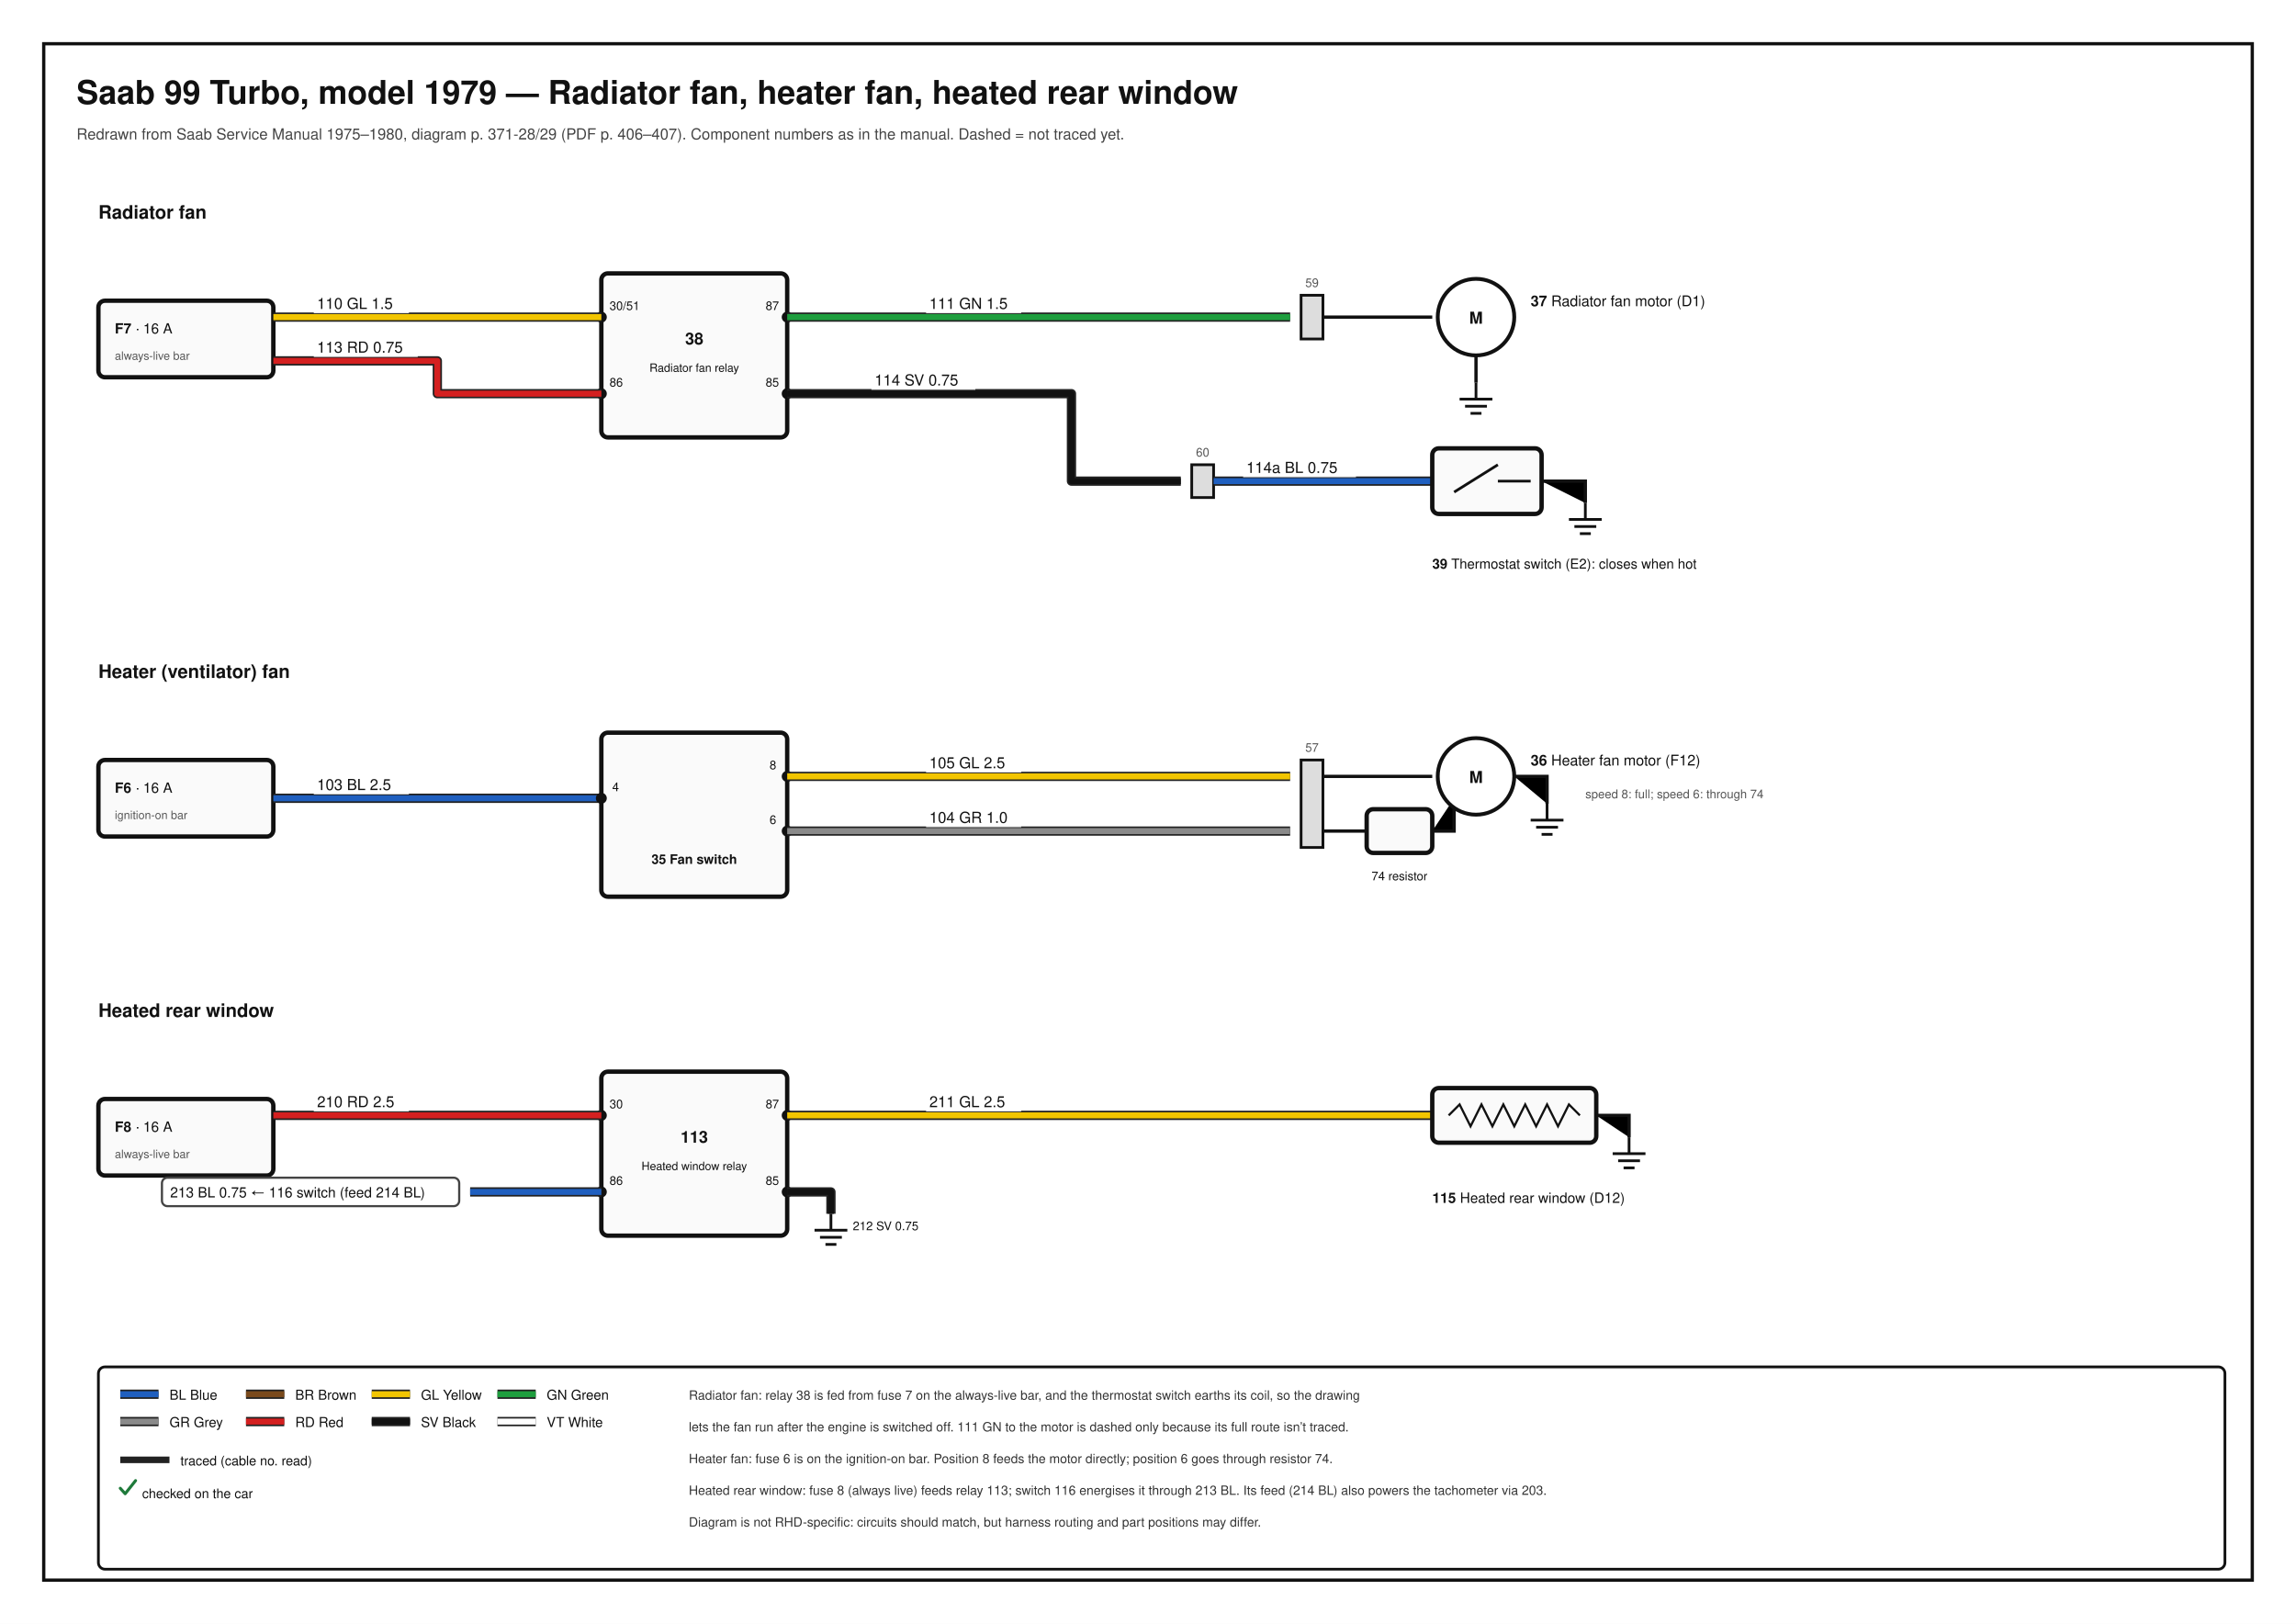
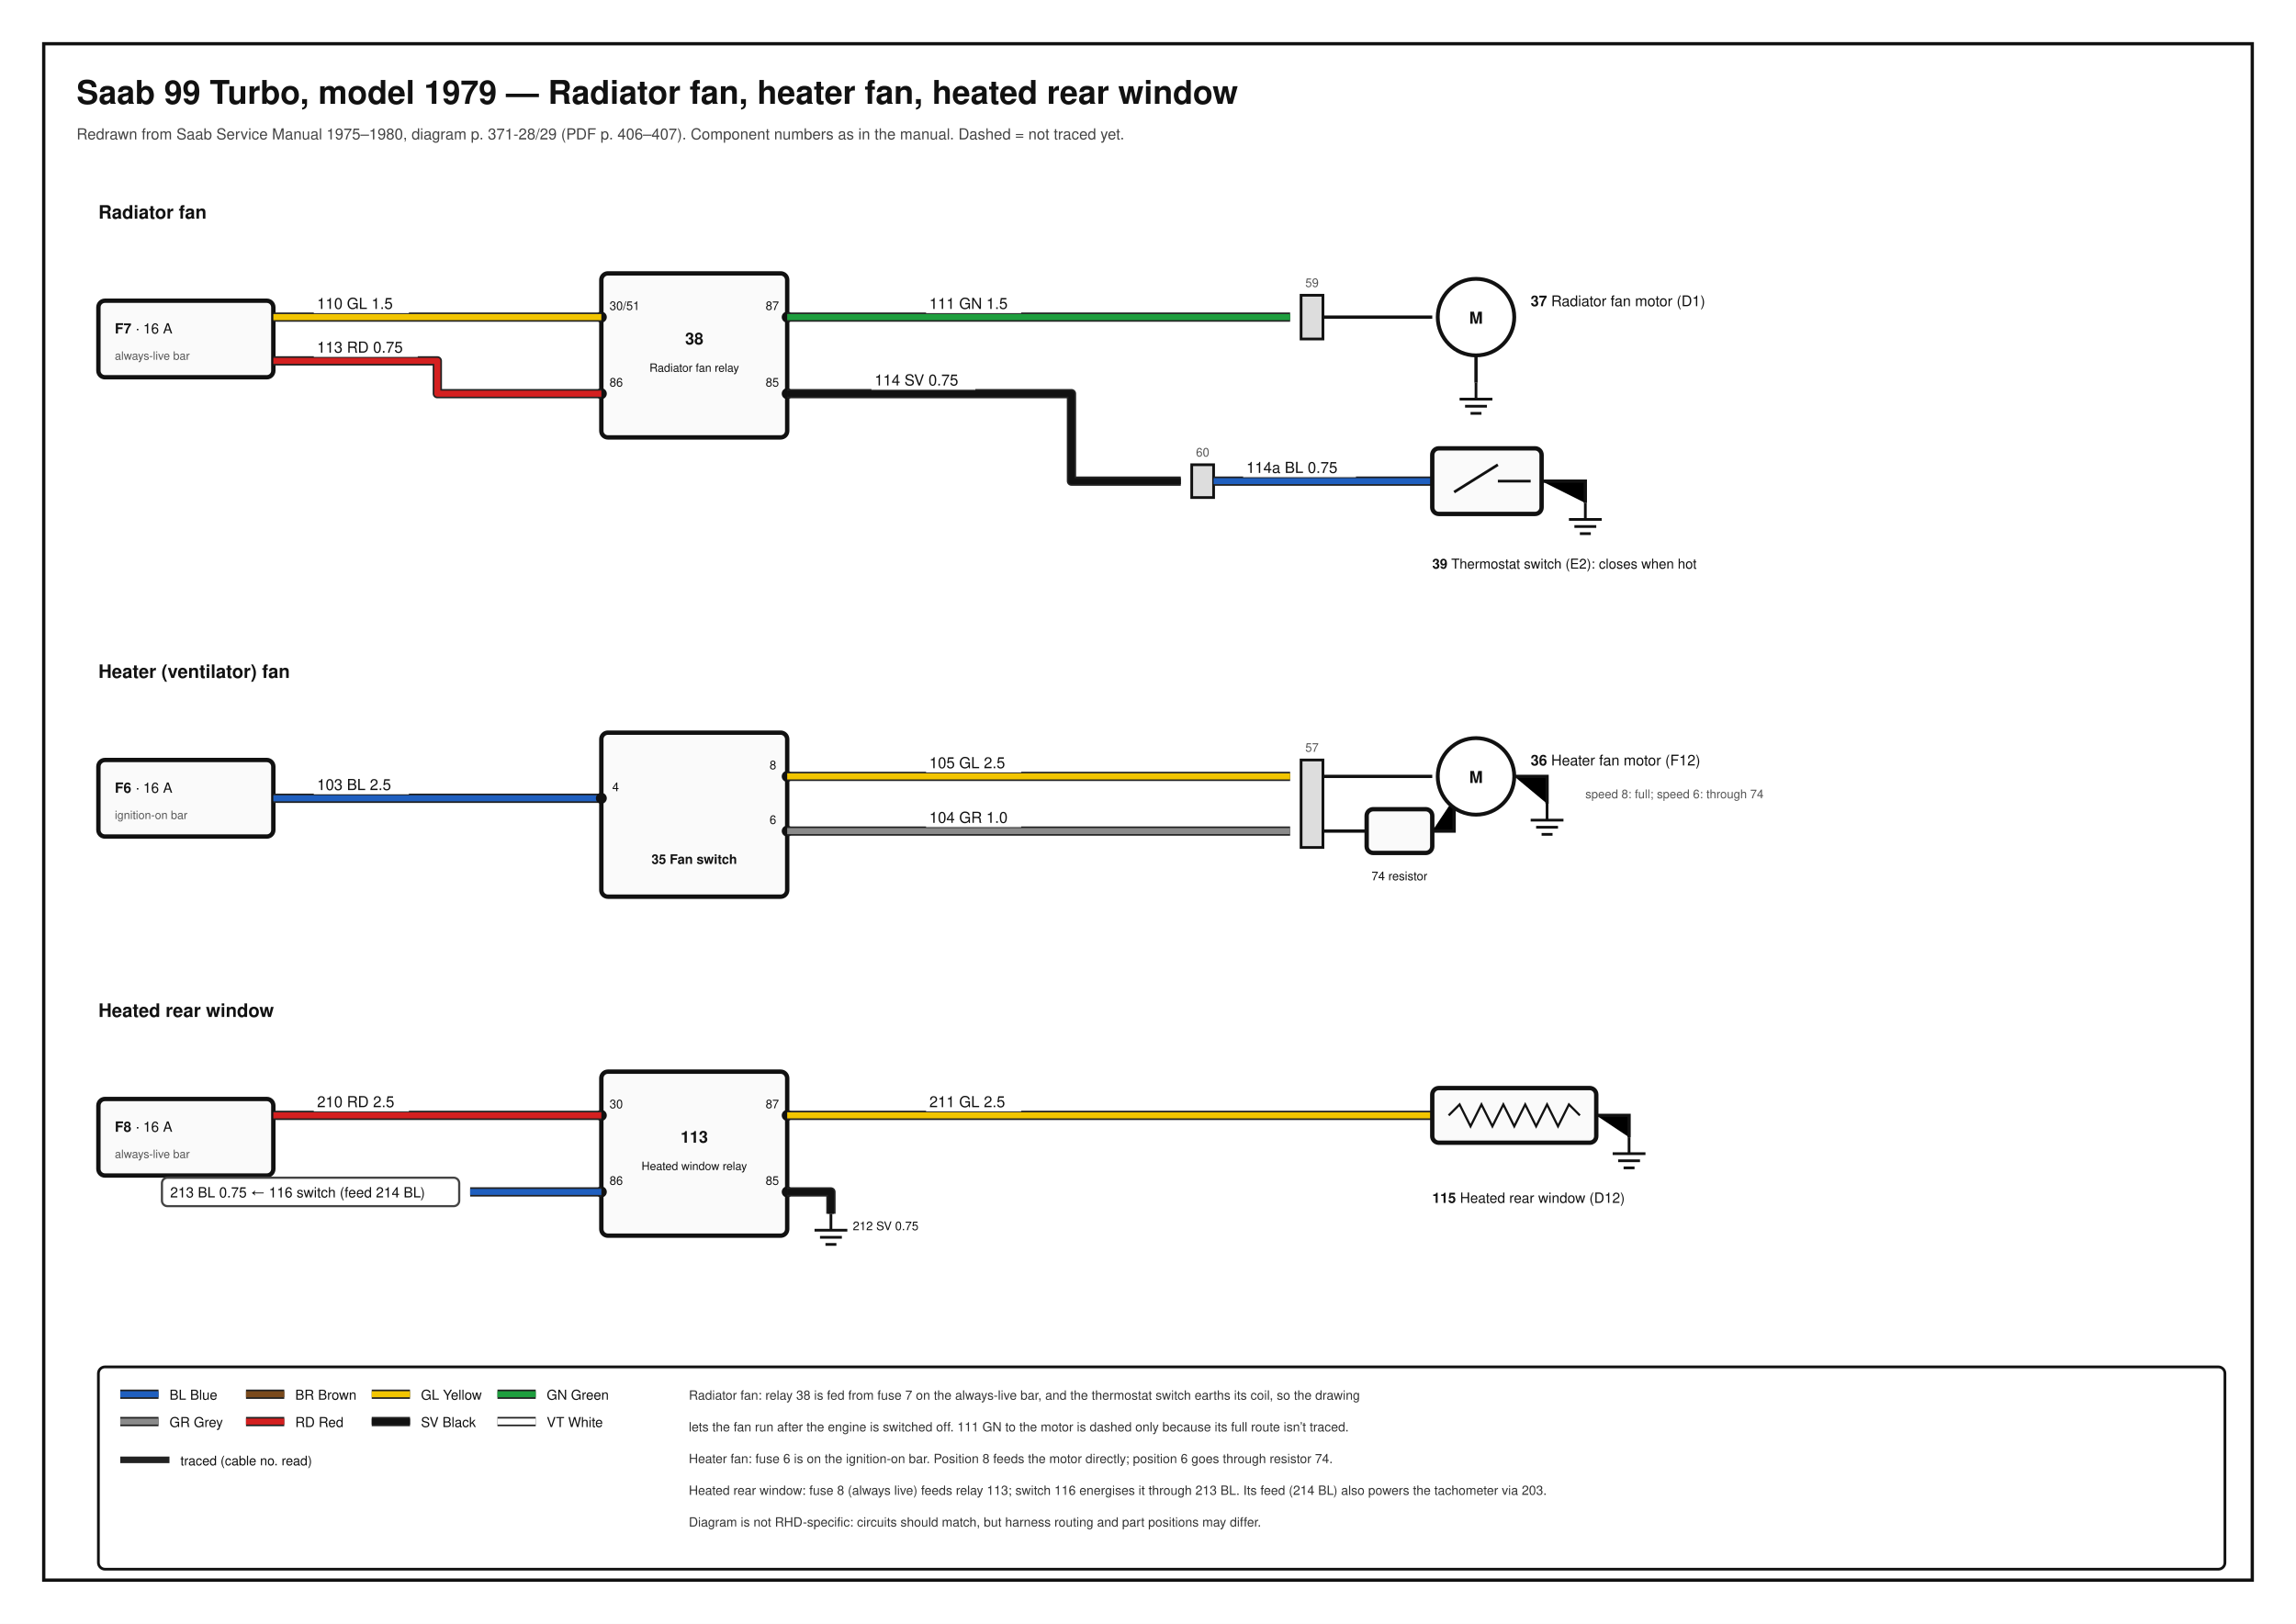
<svg xmlns="http://www.w3.org/2000/svg" width="420mm" height="297mm" viewBox="0 0 420 297" font-family="Helvetica, Arial, sans-serif">
  <rect width="420" height="297" fill="#fff" />
  <rect x="8" y="8" width="404" height="281" fill="none" stroke="#111" stroke-width=".6" />
  <text x="14" y="19" font-size="6" text-anchor="start" font-weight="bold" fill="#111">Saab 99 Turbo, model 1979 — Radiator fan, heater fan, heated rear window</text>
  <text x="14" y="25.5" font-size="2.8" text-anchor="start" font-weight="normal" fill="#444">Redrawn from Saab Service Manual 1975–1980, diagram p. 371-28/29 (PDF p. 406–407). Component numbers as in the manual. Dashed = not traced yet.</text>
  <text x="18" y="40" font-size="3.4" text-anchor="start" font-weight="bold" fill="#111">Radiator fan</text>
  <rect x="18" y="55" width="32" height="14" rx="1.2" fill="#fafafa" stroke="#111" stroke-width="0.8" />
  <text x="21" y="61" font-size="2.6" text-anchor="start" font-weight="normal" fill="#111">
    <tspan font-weight="bold">F7</tspan> · 16 A</text>
  <text x="21" y="65.8" font-size="2.1" text-anchor="start" font-weight="normal" fill="#555">always-live bar</text>
  <rect x="110" y="50" width="34" height="30" rx="1.2" fill="#fafafa" stroke="#111" stroke-width="0.8" />
  <text x="127" y="63" font-size="3" text-anchor="middle" font-weight="bold" fill="#111">38</text>
  <text x="127" y="68" font-size="2.1" text-anchor="middle" font-weight="normal" fill="#111">Radiator fan relay</text>
  <circle cx="110" cy="58" r="1.0" fill="#111" />
  <text x="111.5" y="56.7" font-size="2.2" text-anchor="start" font-weight="normal" fill="#111">30/51</text>
  <circle cx="110" cy="72" r="1.0" fill="#111" />
  <text x="111.5" y="70.7" font-size="2.2" text-anchor="start" font-weight="normal" fill="#111">86</text>
  <circle cx="144" cy="58" r="1.0" fill="#111" />
  <text x="142.5" y="56.7" font-size="2.2" text-anchor="end" font-weight="normal" fill="#111">87</text>
  <circle cx="144" cy="72" r="1.0" fill="#111" />
  <text x="142.5" y="70.7" font-size="2.2" text-anchor="end" font-weight="normal" fill="#111">85</text>
  <path d="M50,58 L110,58" fill="none" stroke="#222" stroke-width="1.7" stroke-linejoin="round" />
  <path d="M50,58 L110,58" fill="none" stroke="#f2c500" stroke-width="1.1" stroke-linejoin="round" />
  <rect x="57.4" y="53.5" width="17.4" height="3.8" fill="#fff" opacity=".85" />
  <text x="58" y="56.5" font-size="2.8" text-anchor="start" font-weight="normal" fill="#111">110 GL 1.5</text>
  <path d="M50,66 L80,66 L80,72 L110,72" fill="none" stroke="#222" stroke-width="1.7" stroke-linejoin="round" />
  <path d="M50,66 L80,66 L80,72 L110,72" fill="none" stroke="#d42020" stroke-width="1.1" stroke-linejoin="round" />
  <rect x="57.4" y="61.5" width="19.02" height="3.8" fill="#fff" opacity=".85" />
  <text x="58" y="64.5" font-size="2.8" text-anchor="start" font-weight="normal" fill="#111">113 RD 0.75</text>
  <path d="M144,58 L236,58" fill="none" stroke="#222" stroke-width="1.7" stroke-linejoin="round" />
  <path d="M144,58 L236,58" fill="none" stroke="#1e9e3e" stroke-width="1.1" stroke-linejoin="round" />
  <rect x="169.4" y="53.5" width="17.4" height="3.8" fill="#fff" opacity=".85" />
  <text x="170" y="56.5" font-size="2.8" text-anchor="start" font-weight="normal" fill="#111">111 GN 1.5</text>
  <rect x="238" y="54.0" width="4" height="8" fill="#ddd" stroke="#111" stroke-width=".5" />
  <text x="240" y="52.5" font-size="2.2" text-anchor="middle" font-weight="normal" fill="#555">59</text>
  <path d="M242,58 H262" stroke="#111" stroke-width=".6" />
  <circle cx="270" cy="58" r="7" fill="#fff" stroke="#111" stroke-width=".7" />
  <text x="270" y="59.2" font-size="3" text-anchor="middle" font-weight="bold" fill="#111">M</text>
  <text x="280" y="56" font-size="2.7" text-anchor="start" font-weight="normal" fill="#111">
    <tspan font-weight="bold">37</tspan> Radiator fan motor (D1)</text>
  <path d="M270,65 v5" stroke="#111" stroke-width=".6" />
  <path d="M270,70 v3 M267,73 h6 M268,74.3 h4 M269,75.6 h2" stroke="#111" stroke-width=".5" fill="none" />
  <path d="M144,72 L196,72 L196,88 L216,88" fill="none" stroke="#222" stroke-width="1.7" stroke-linejoin="round" />
  <path d="M144,72 L196,72 L196,88 L216,88" fill="none" stroke="#111111" stroke-width="1.1" stroke-linejoin="round" />
  <rect x="159.4" y="67.5" width="19.02" height="3.8" fill="#fff" opacity=".85" />
  <text x="160" y="70.5" font-size="2.8" text-anchor="start" font-weight="normal" fill="#111">114 SV 0.75</text>
  <rect x="218" y="85.0" width="4" height="6" fill="#ddd" stroke="#111" stroke-width=".5" />
  <text x="220" y="83.5" font-size="2.2" text-anchor="middle" font-weight="normal" fill="#555">60</text>
  <path d="M222,88 L262,88" fill="none" stroke="#222" stroke-width="1.7" stroke-linejoin="round" />
  <path d="M222,88 L262,88" fill="none" stroke="#1f5fbf" stroke-width="1.1" stroke-linejoin="round" />
  <rect x="227.4" y="83.5" width="20.64" height="3.8" fill="#fff" opacity=".85" />
  <text x="228" y="86.5" font-size="2.8" text-anchor="start" font-weight="normal" fill="#111">114a BL 0.75</text>
  <rect x="262" y="82" width="20" height="12" rx="1.2" fill="#fafafa" stroke="#111" stroke-width="0.8" />
  <path d="M266,90 l8,-5 M274,88 h6" stroke="#111" stroke-width=".5" />
  <path d="M282,88 H290 v4" stroke="#111" stroke-width=".6" />
  <path d="M290,92 v3 M287,95 h6 M288,96.3 h4 M289,97.6 h2" stroke="#111" stroke-width=".5" fill="none" />
  <text x="262" y="104" font-size="2.5" text-anchor="start" font-weight="normal" fill="#111">
    <tspan font-weight="bold">39</tspan> Thermostat switch (E2): closes when hot</text>
  <text x="18" y="124" font-size="3.4" text-anchor="start" font-weight="bold" fill="#111">Heater (ventilator) fan</text>
  <rect x="18" y="139" width="32" height="14" rx="1.2" fill="#fafafa" stroke="#111" stroke-width="0.8" />
  <text x="21" y="145" font-size="2.6" text-anchor="start" font-weight="normal" fill="#111">
    <tspan font-weight="bold">F6</tspan> · 16 A</text>
  <text x="21" y="149.8" font-size="2.1" text-anchor="start" font-weight="normal" fill="#555">ignition-on bar</text>
  <path d="M50,146 L110,146" fill="none" stroke="#222" stroke-width="1.7" stroke-linejoin="round" />
  <path d="M50,146 L110,146" fill="none" stroke="#1f5fbf" stroke-width="1.1" stroke-linejoin="round" />
  <rect x="57.4" y="141.5" width="17.4" height="3.8" fill="#fff" opacity=".85" />
  <text x="58" y="144.5" font-size="2.8" text-anchor="start" font-weight="normal" fill="#111">103 BL 2.5</text>
  <rect x="110" y="134" width="34" height="30" rx="1.2" fill="#fafafa" stroke="#111" stroke-width="0.8" />
  <text x="127" y="158" font-size="2.4" text-anchor="middle" font-weight="bold" fill="#111">35 Fan switch</text>
  <circle cx="110" cy="146" r="1.0" fill="#111" />
  <text x="112" y="144.7" font-size="2.2" text-anchor="start" font-weight="normal" fill="#111">4</text>
  <circle cx="144" cy="142" r="1.0" fill="#111" />
  <text x="142" y="140.7" font-size="2.2" text-anchor="end" font-weight="normal" fill="#111">8</text>
  <circle cx="144" cy="152" r="1.0" fill="#111" />
  <text x="142" y="150.7" font-size="2.2" text-anchor="end" font-weight="normal" fill="#111">6</text>
  <path d="M144,142 L236,142" fill="none" stroke="#222" stroke-width="1.7" stroke-linejoin="round" />
  <path d="M144,142 L236,142" fill="none" stroke="#f2c500" stroke-width="1.1" stroke-linejoin="round" />
  <rect x="169.4" y="137.5" width="17.4" height="3.8" fill="#fff" opacity=".85" />
  <text x="170" y="140.5" font-size="2.8" text-anchor="start" font-weight="normal" fill="#111">105 GL 2.5</text>
  <rect x="238" y="139.0" width="4" height="16" fill="#ddd" stroke="#111" stroke-width=".5" />
  <text x="240" y="137.5" font-size="2.2" text-anchor="middle" font-weight="normal" fill="#555">57</text>
  <path d="M144,152 L236,152" fill="none" stroke="#222" stroke-width="1.7" stroke-linejoin="round" />
  <path d="M144,152 L236,152" fill="none" stroke="#8a8a8a" stroke-width="1.1" stroke-linejoin="round" />
  <rect x="169.4" y="147.5" width="17.4" height="3.8" fill="#fff" opacity=".85" />
  <text x="170" y="150.5" font-size="2.8" text-anchor="start" font-weight="normal" fill="#111">104 GR 1.0</text>
  <path d="M242,142 H262 M242,152 H250" stroke="#111" stroke-width=".6" />
  <rect x="250" y="148" width="12" height="8" rx="1.2" fill="#fafafa" stroke="#111" stroke-width="0.8" />
  <text x="256" y="161" font-size="2.2" text-anchor="middle" font-weight="normal" fill="#111">74 resistor</text>
  <path d="M262,152 H266 V146" stroke="#111" stroke-width=".6" />
  <circle cx="270" cy="142" r="7" fill="#fff" stroke="#111" stroke-width=".7" />
  <text x="270" y="143.2" font-size="3" text-anchor="middle" font-weight="bold" fill="#111">M</text>
  <text x="280" y="140" font-size="2.7" text-anchor="start" font-weight="normal" fill="#111">
    <tspan font-weight="bold">36</tspan> Heater fan motor (F12)</text>
  <path d="M277,142 h6 v5" stroke="#111" stroke-width=".6" />
  <path d="M283,147 v3 M280,150 h6 M281,151.3 h4 M282,152.6 h2" stroke="#111" stroke-width=".5" fill="none" />
  <text x="290" y="146" font-size="2.2" text-anchor="start" font-weight="normal" fill="#555">speed 8: full; speed 6: through 74</text>
  <text x="18" y="186" font-size="3.4" text-anchor="start" font-weight="bold" fill="#111">Heated rear window</text>
  <rect x="18" y="201" width="32" height="14" rx="1.2" fill="#fafafa" stroke="#111" stroke-width="0.8" />
  <text x="21" y="207" font-size="2.6" text-anchor="start" font-weight="normal" fill="#111">
    <tspan font-weight="bold">F8</tspan> · 16 A</text>
  <text x="21" y="211.8" font-size="2.1" text-anchor="start" font-weight="normal" fill="#555">always-live bar</text>
  <rect x="110" y="196" width="34" height="30" rx="1.2" fill="#fafafa" stroke="#111" stroke-width="0.8" />
  <text x="127" y="209" font-size="3" text-anchor="middle" font-weight="bold" fill="#111">113</text>
  <text x="127" y="214" font-size="2.1" text-anchor="middle" font-weight="normal" fill="#111">Heated window relay</text>
  <circle cx="110" cy="204" r="1.0" fill="#111" />
  <text x="111.5" y="202.7" font-size="2.2" text-anchor="start" font-weight="normal" fill="#111">30</text>
  <circle cx="110" cy="218" r="1.0" fill="#111" />
  <text x="111.5" y="216.7" font-size="2.2" text-anchor="start" font-weight="normal" fill="#111">86</text>
  <circle cx="144" cy="204" r="1.0" fill="#111" />
  <text x="142.5" y="202.7" font-size="2.2" text-anchor="end" font-weight="normal" fill="#111">87</text>
  <circle cx="144" cy="218" r="1.0" fill="#111" />
  <text x="142.5" y="216.7" font-size="2.2" text-anchor="end" font-weight="normal" fill="#111">85</text>
  <path d="M50,204 L110,204" fill="none" stroke="#222" stroke-width="1.7" stroke-linejoin="round" />
  <path d="M50,204 L110,204" fill="none" stroke="#d42020" stroke-width="1.1" stroke-linejoin="round" />
  <rect x="57.4" y="199.5" width="17.4" height="3.8" fill="#fff" opacity=".85" />
  <text x="58" y="202.5" font-size="2.8" text-anchor="start" font-weight="normal" fill="#111">210 RD 2.5</text>
  <path d="M110,218 L86,218" fill="none" stroke="#222" stroke-width="1.7" stroke-linejoin="round" />
  <path d="M110,218 L86,218" fill="none" stroke="#1f5fbf" stroke-width="1.1" stroke-linejoin="round" />
  <rect x="29.624" y="215.4" width="54.376" height="5.2" rx="1" fill="#fff" stroke="#444" stroke-width=".4" />
  <text x="31.124" y="219" font-size="2.6" text-anchor="start" font-weight="normal" fill="#111">213 BL 0.75 ← 116 switch (feed 214 BL)</text>
  <path d="M144,204 L262,204" fill="none" stroke="#222" stroke-width="1.7" stroke-linejoin="round" />
  <path d="M144,204 L262,204" fill="none" stroke="#f2c500" stroke-width="1.1" stroke-linejoin="round" />
  <rect x="169.4" y="199.5" width="17.4" height="3.8" fill="#fff" opacity=".85" />
  <text x="170" y="202.5" font-size="2.8" text-anchor="start" font-weight="normal" fill="#111">211 GL 2.5</text>
  <rect x="262" y="199" width="30" height="10" rx="1.2" fill="#fafafa" stroke="#111" stroke-width="0.8" />
  <path d="M265,204 l2,-2 l2,4 l2,-4 l2,4 l2,-4 l2,4 l2,-4 l2,4 l2,-4 l2,4 l2,-4 l2,2" fill="none" stroke="#111" stroke-width=".4" />
  <path d="M292,204 h6 v4" stroke="#111" stroke-width=".6" />
  <path d="M298,208 v3 M295,211 h6 M296,212.3 h4 M297,213.6 h2" stroke="#111" stroke-width=".5" fill="none" />
  <text x="262" y="220" font-size="2.6" text-anchor="start" font-weight="normal" fill="#111">
    <tspan font-weight="bold">115</tspan> Heated rear window (D12)</text>
  <path d="M144,218 L152,218 L152,222" fill="none" stroke="#222" stroke-width="1.7" stroke-linejoin="round" />
  <path d="M144,218 L152,218 L152,222" fill="none" stroke="#111111" stroke-width="1.1" stroke-linejoin="round" />
  <path d="M152,222 v3 M149,225 h6 M150,226.3 h4 M151,227.6 h2" stroke="#111" stroke-width=".5" fill="none" />
  <text x="156" y="225" font-size="2.2" text-anchor="start" font-weight="normal" fill="#111">212 SV 0.75</text>
  <rect x="18" y="250" width="389" height="37" rx="1.2" fill="#fff" stroke="#111" stroke-width="0.5" />
  <path d="M22,255 h7" stroke="#222" stroke-width="1.7" />
  <path d="M22,255 h7" stroke="#1f5fbf" stroke-width="1.1" />
  <text x="31" y="256" font-size="2.5" text-anchor="start" font-weight="normal" fill="#111">BL Blue</text>
  <path d="M45,255 h7" stroke="#222" stroke-width="1.7" />
  <path d="M45,255 h7" stroke="#7a4a1c" stroke-width="1.1" />
  <text x="54" y="256" font-size="2.5" text-anchor="start" font-weight="normal" fill="#111">BR Brown</text>
  <path d="M68,255 h7" stroke="#222" stroke-width="1.7" />
  <path d="M68,255 h7" stroke="#f2c500" stroke-width="1.1" />
  <text x="77" y="256" font-size="2.5" text-anchor="start" font-weight="normal" fill="#111">GL Yellow</text>
  <path d="M91,255 h7" stroke="#222" stroke-width="1.7" />
  <path d="M91,255 h7" stroke="#1e9e3e" stroke-width="1.1" />
  <text x="100" y="256" font-size="2.5" text-anchor="start" font-weight="normal" fill="#111">GN Green</text>
  <path d="M22,260 h7" stroke="#222" stroke-width="1.7" />
  <path d="M22,260 h7" stroke="#8a8a8a" stroke-width="1.1" />
  <text x="31" y="261" font-size="2.5" text-anchor="start" font-weight="normal" fill="#111">GR Grey</text>
  <path d="M45,260 h7" stroke="#222" stroke-width="1.7" />
  <path d="M45,260 h7" stroke="#d42020" stroke-width="1.1" />
  <text x="54" y="261" font-size="2.5" text-anchor="start" font-weight="normal" fill="#111">RD Red</text>
  <path d="M68,260 h7" stroke="#222" stroke-width="1.7" />
  <path d="M68,260 h7" stroke="#111111" stroke-width="1.1" />
  <text x="77" y="261" font-size="2.5" text-anchor="start" font-weight="normal" fill="#111">SV Black</text>
  <path d="M91,260 h7" stroke="#222" stroke-width="1.7" />
  <path d="M91,260 h7" stroke="#ffffff" stroke-width="1.1" />
  <text x="100" y="261" font-size="2.5" text-anchor="start" font-weight="normal" fill="#111">VT White</text>
  <path d="M22,267 h9" stroke="#222" stroke-width="1.2" />
  <text x="33" y="268" font-size="2.4" text-anchor="start" font-weight="normal" fill="#111">traced (cable no. read)</text>
-   <path d="M22,272.2 l0.9,1.0 l1.9,-2.4" fill="none" stroke="#1e7a3a" stroke-width="0.55" stroke-linecap="round" stroke-linejoin="round" />
-   <text x="26" y="274" font-size="2.4" text-anchor="start" font-weight="normal" fill="#111">checked on the car</text>
  <text x="126" y="256.0" font-size="2.35" text-anchor="start" font-weight="normal" fill="#333">Radiator fan: relay 38 is fed from fuse 7 on the always-live bar, and the thermostat switch earths its coil, so the drawing</text>
  <text x="126" y="261.8" font-size="2.35" text-anchor="start" font-weight="normal" fill="#333">lets the fan run after the engine is switched off. 111 GN to the motor is dashed only because its full route isn’t traced.</text>
  <text x="126" y="267.6" font-size="2.35" text-anchor="start" font-weight="normal" fill="#333">Heater fan: fuse 6 is on the ignition-on bar. Position 8 feeds the motor directly; position 6 goes through resistor 74.</text>
  <text x="126" y="273.4" font-size="2.35" text-anchor="start" font-weight="normal" fill="#333">Heated rear window: fuse 8 (always live) feeds relay 113; switch 116 energises it through 213 BL. Its feed (214 BL) also powers the tachometer via 203.</text>
  <text x="126" y="279.2" font-size="2.35" text-anchor="start" font-weight="normal" fill="#333">Diagram is not RHD-specific: circuits should match, but harness routing and part positions may differ.</text>
</svg>
